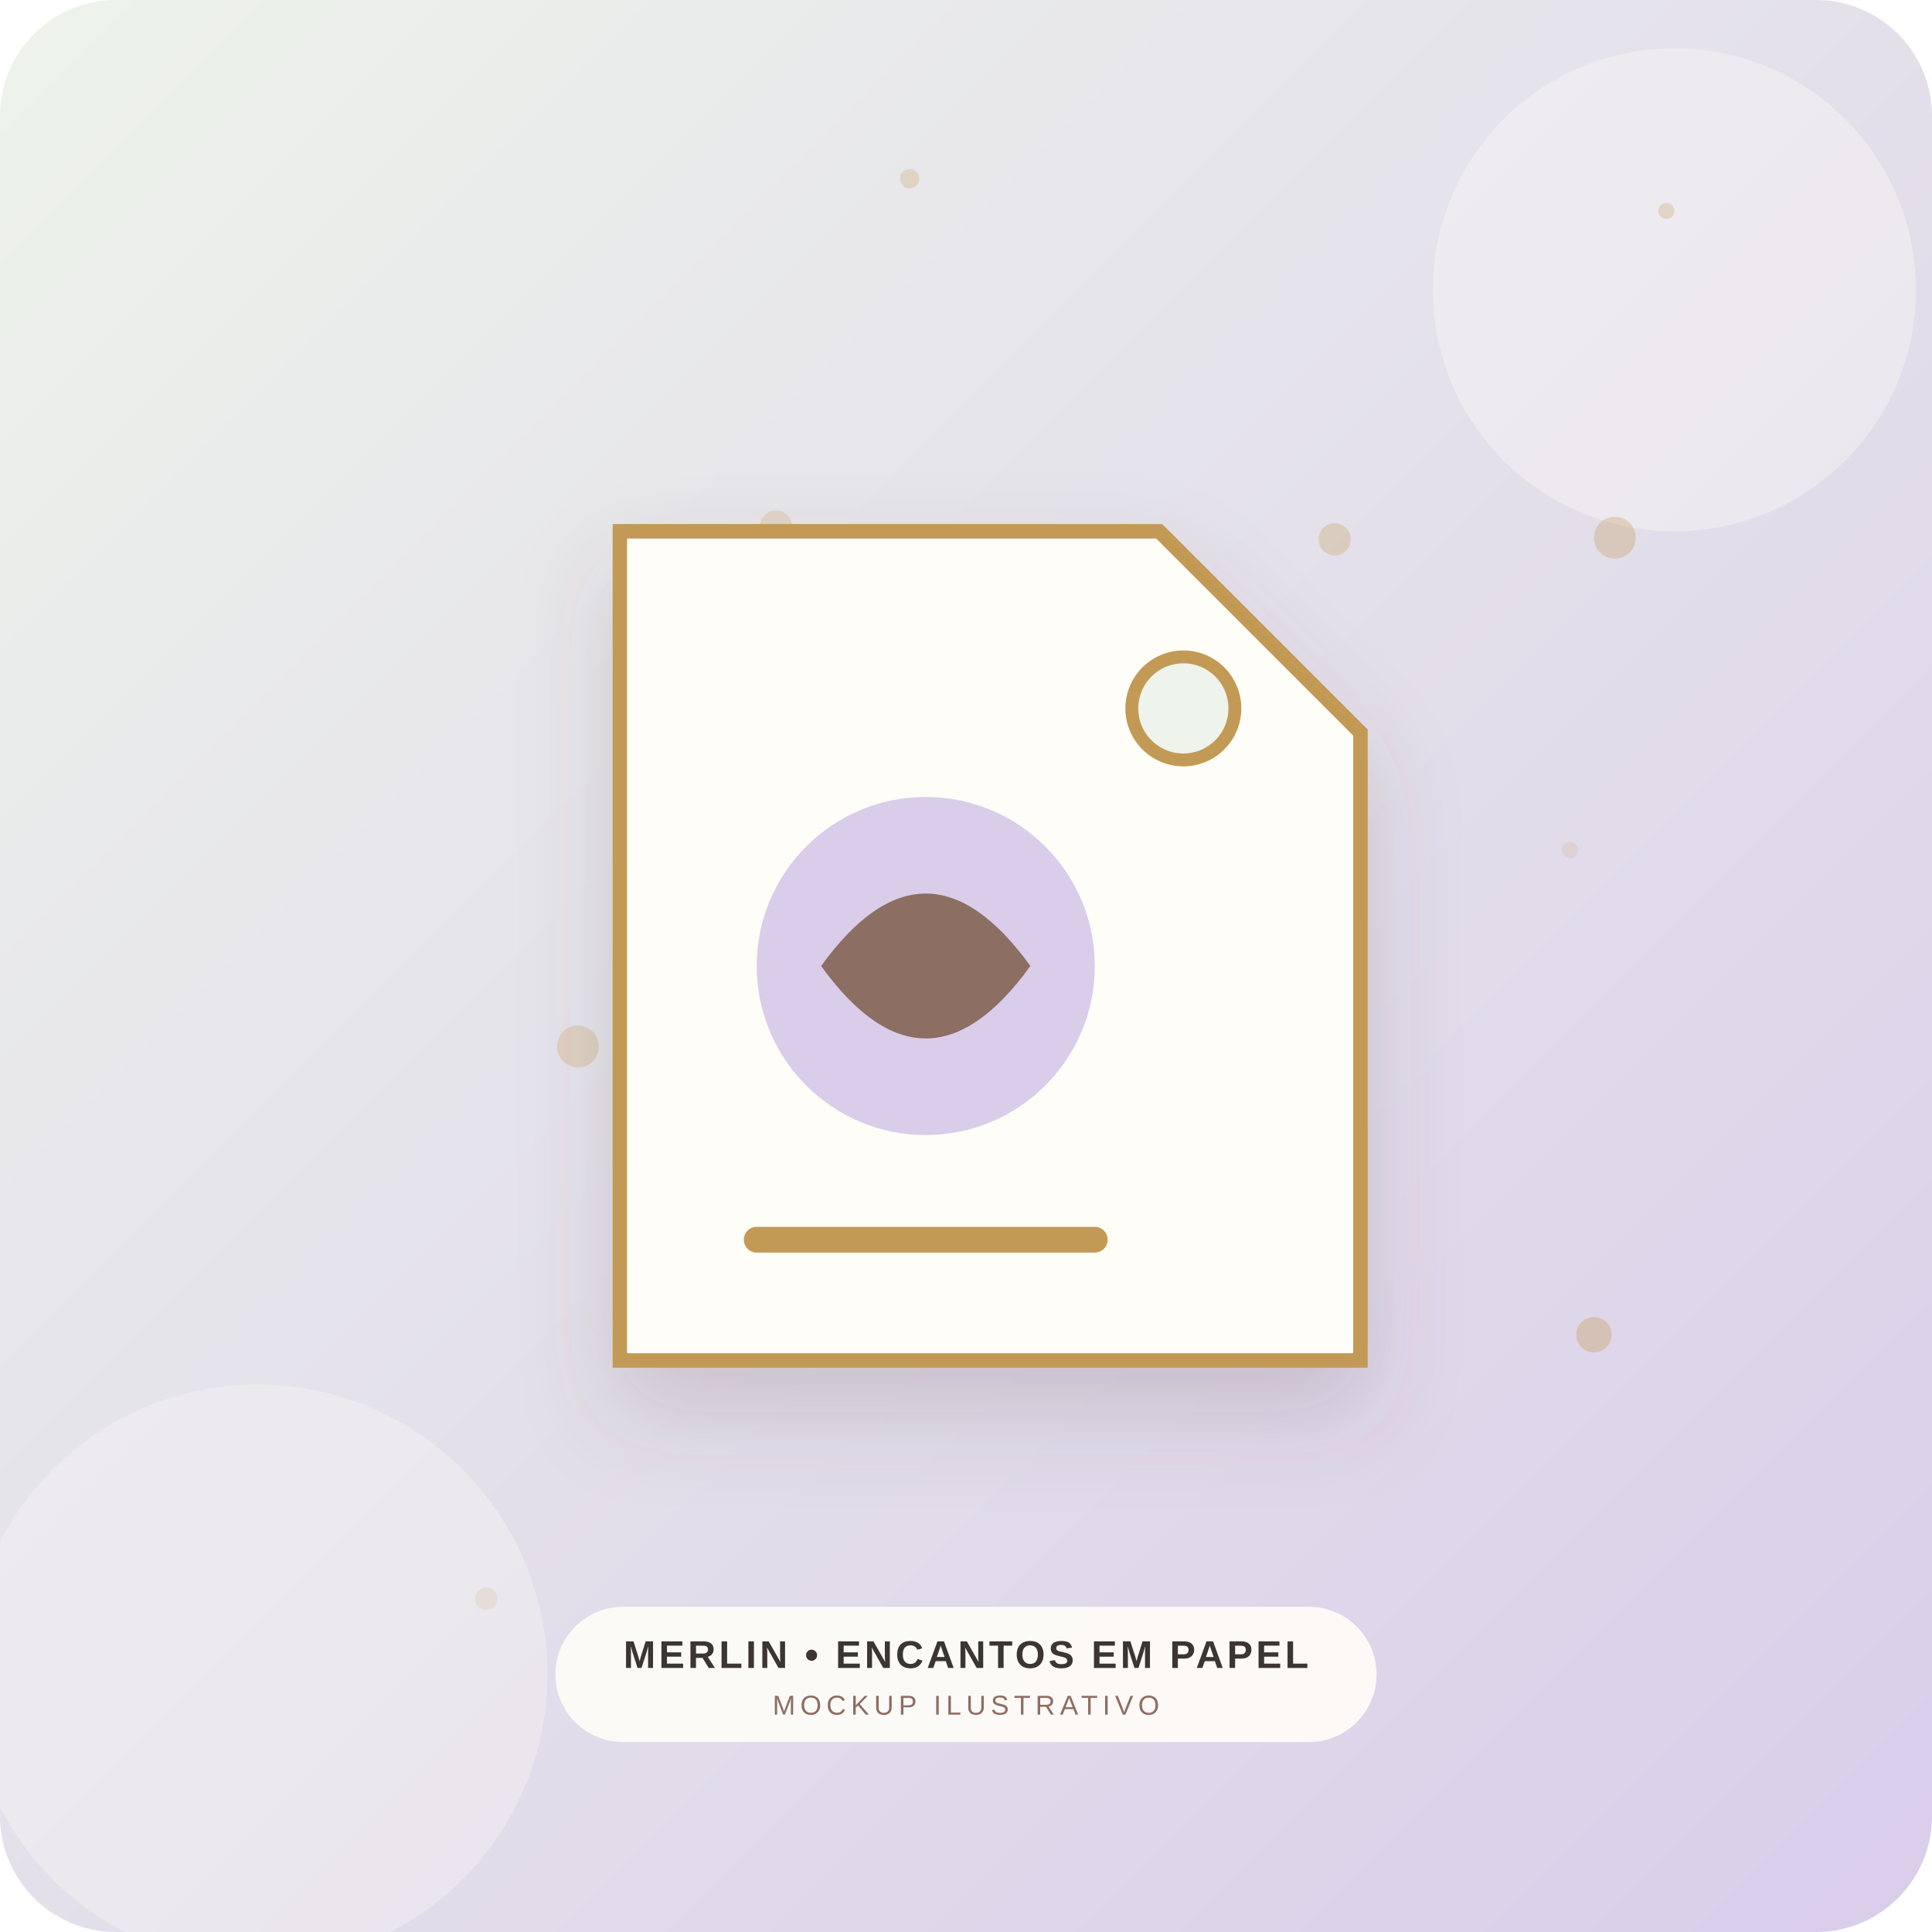
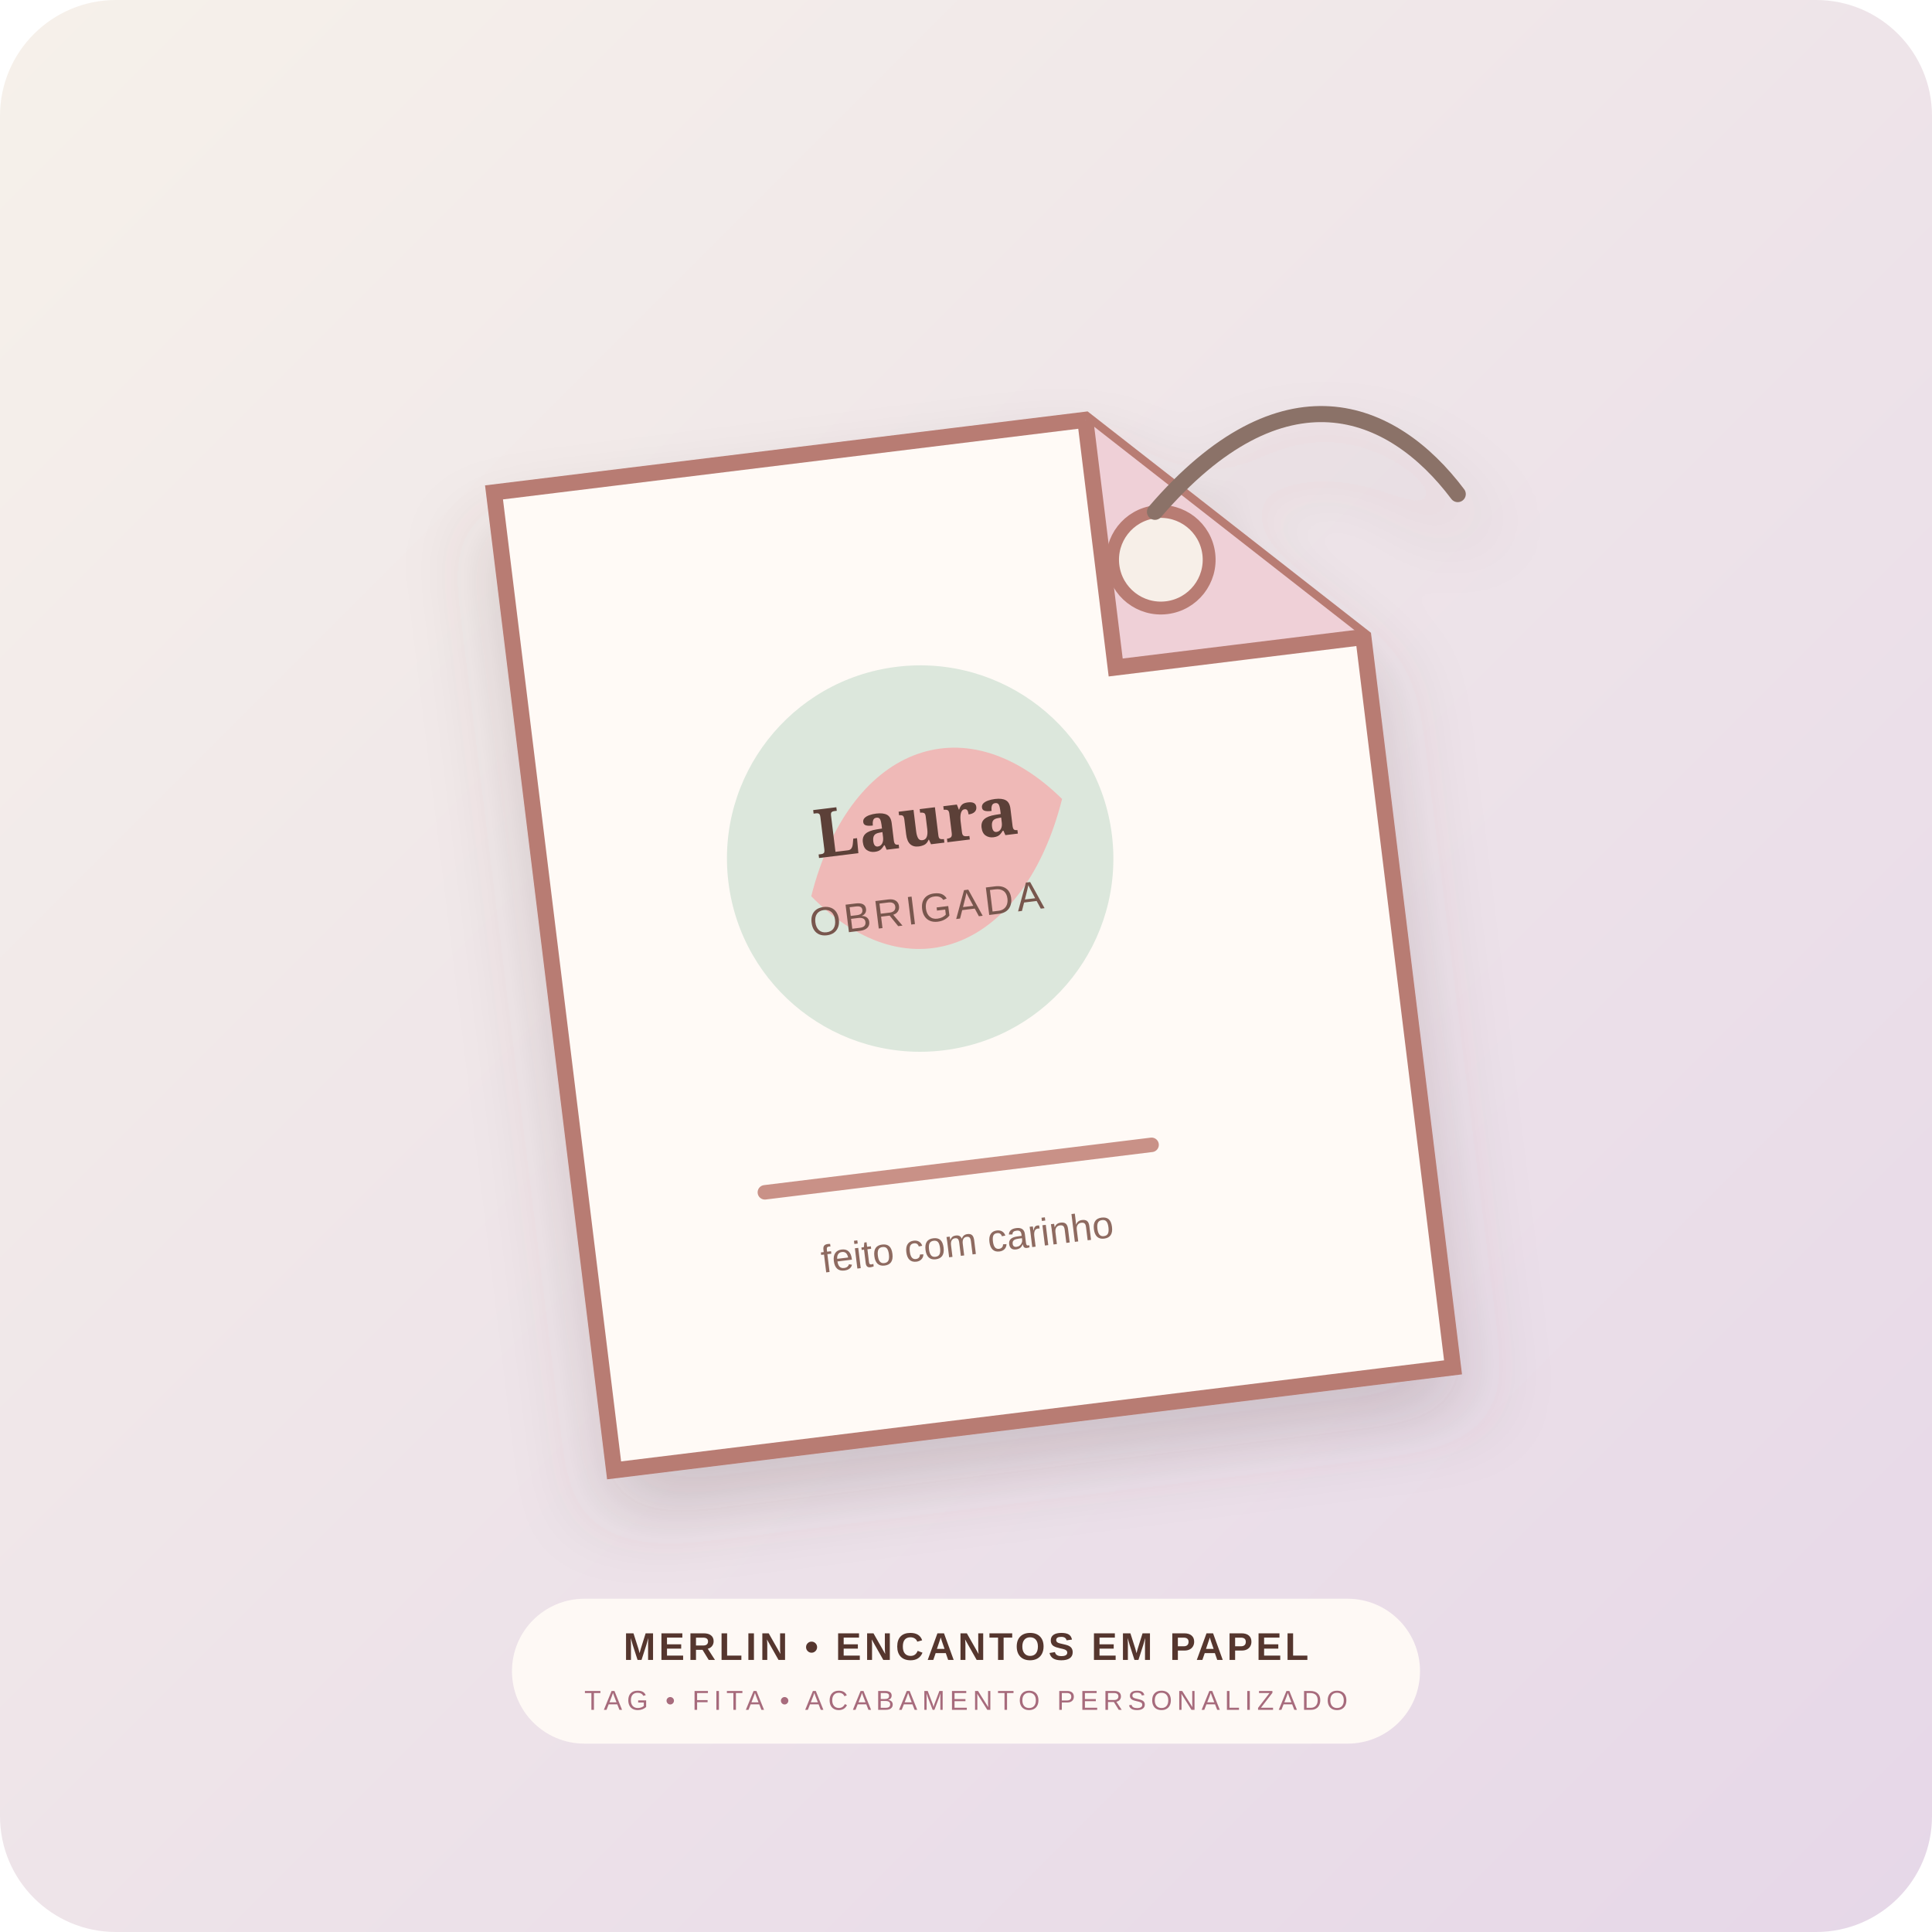
<svg xmlns="http://www.w3.org/2000/svg" viewBox="0 0 1200 1200" role="img" aria-label="Tag Personalizada">
  <defs>
-     <linearGradient id="bg" x1="0" y1="0" x2="1" y2="1">
-       <stop stop-color="#eef3eb" />
-       <stop offset="1" stop-color="#d9cdea" />
+     <linearGradient id="bg" x1="0" x2="1" y2="1">
+       <stop stop-color="#f6f1ea" />
+       <stop offset="1" stop-color="#e6d7e8" />
    </linearGradient>
-     <filter id="shadow" x="-30%" y="-30%" width="160%" height="160%">
-       <feDropShadow dx="0" dy="28" stdDeviation="28" flood-color="#604b43" flood-opacity=".18" />
+     <filter id="s" x="-30%" y="-30%" width="160%" height="170%">
+       <feDropShadow dx="0" dy="26" stdDeviation="24" flood-color="#5e4945" flood-opacity=".2" />
    </filter>
  </defs>
  <rect width="1200" height="1200" rx="72" fill="url(#bg)" />
-   <circle cx="1040" cy="180" r="150" fill="#fffdf8" opacity=".35" />
-   <circle cx="160" cy="1040" r="180" fill="#fffdf8" opacity=".3" />
-   <circle cx="359" cy="650" r="13" fill="#c39a55" opacity="0.27" />
-   <circle cx="829" cy="335" r="10" fill="#c39a55" opacity="0.30" />
-   <circle cx="975" cy="528" r="5" fill="#c39a55" opacity="0.16" />
-   <circle cx="990" cy="829" r="11" fill="#c39a55" opacity="0.35" />
-   <circle cx="1003" cy="334" r="13" fill="#c39a55" opacity="0.32" />
-   <circle cx="302" cy="993" r="7" fill="#c39a55" opacity="0.14" />
-   <circle cx="482" cy="327" r="10" fill="#c39a55" opacity="0.22" />
-   <circle cx="1035" cy="131" r="5" fill="#c39a55" opacity="0.26" />
-   <circle cx="491" cy="512" r="10" fill="#c39a55" opacity="0.38" />
-   <circle cx="448" cy="401" r="13" fill="#c39a55" opacity="0.19" />
-   <circle cx="623" cy="456" r="14" fill="#c39a55" opacity="0.13" />
-   <circle cx="714" cy="465" r="10" fill="#c39a55" opacity="0.37" />
-   <circle cx="675" cy="779" r="16" fill="#c39a55" opacity="0.19" />
-   <circle cx="565" cy="111" r="6" fill="#c39a55" opacity="0.26" />
-   <g filter="url(#shadow)">
-     <path d="M385 330 H720 L845 455 V845 H385 Z" fill="#fffdf8" stroke="#c39a55" stroke-width="9" />
-     <circle cx="735" cy="440" r="32" fill="#eef3eb" stroke="#c39a55" stroke-width="8" />
-     <circle cx="575" cy="600" r="105" fill="#d9cdea" />
-     <path d="M510 600 q65 -90 130 0 q-65 90 -130 0Z" fill="#8d6e63" />
-     <path d="M470 770 h210" stroke="#c39a55" stroke-width="16" stroke-linecap="round" />
+   <g filter="url(#s)" transform="rotate(-7 600 560)">
+     <path d="M340 272H710L865 427V884H340Z" fill="#fffaf6" stroke="#b87c73" stroke-width="10" />
+     <path d="M710 272v155h155" fill="#efd0d7" stroke="#b87c73" stroke-width="10" />
+     <circle cx="746" cy="364" r="30" fill="#f7efe8" stroke="#b87c73" stroke-width="8" />
+     <path d="M746 334c90-82 154-47 188 12" fill="none" stroke="#8b7268" stroke-width="10" stroke-linecap="round" />
+     <circle cx="575" cy="530" r="120" fill="#dce7dc" />
+     <path d="M505 545c34-88 108-109 162-41-34 88-108 111-162 41Z" fill="#efb9b7" />
+     <text x="575" y="522" text-anchor="middle" fill="#5c4038" font-family="Georgia,serif" font-size="42" font-weight="700">Laura</text>
+     <text x="575" y="570" text-anchor="middle" fill="#78574e" font-family="Arial,sans-serif" font-size="25" letter-spacing="2">OBRIGADA</text>
+     <path d="M454 724h242" stroke="#c99187" stroke-width="9" stroke-linecap="round" />
+     <text x="575" y="778" text-anchor="middle" fill="#8e6b61" font-family="Arial,sans-serif" font-size="24">feito com carinho</text>
  </g>
-   <g transform="translate(600 1040)" text-anchor="middle">
-     <rect x="-255" y="-42" width="510" height="84" rx="42" fill="#fffdf8" opacity=".91" />
-     <text y="-4" fill="#3c3531" font-family="Arial,Helvetica,sans-serif" font-size="24" font-weight="700" letter-spacing="2">MERLIN • ENCANTOS EM PAPEL</text>
-     <text y="25" fill="#8d6e63" font-family="Arial,Helvetica,sans-serif" font-size="17" letter-spacing="3">MOCKUP ILUSTRATIVO</text>
+   <g transform="translate(600 1038)" text-anchor="middle">
+     <rect x="-282" y="-45" width="564" height="90" rx="45" fill="#fffaf6" opacity=".96" />
+     <text y="-7" fill="#55362e" font-family="Arial,sans-serif" font-size="24" font-weight="700" letter-spacing="2">MERLIN • ENCANTOS EM PAPEL</text>
+     <text y="24" fill="#a76b7c" font-family="Arial,sans-serif" font-size="17" letter-spacing="3">TAG • FITA • ACABAMENTO PERSONALIZADO</text>
  </g>
</svg>
